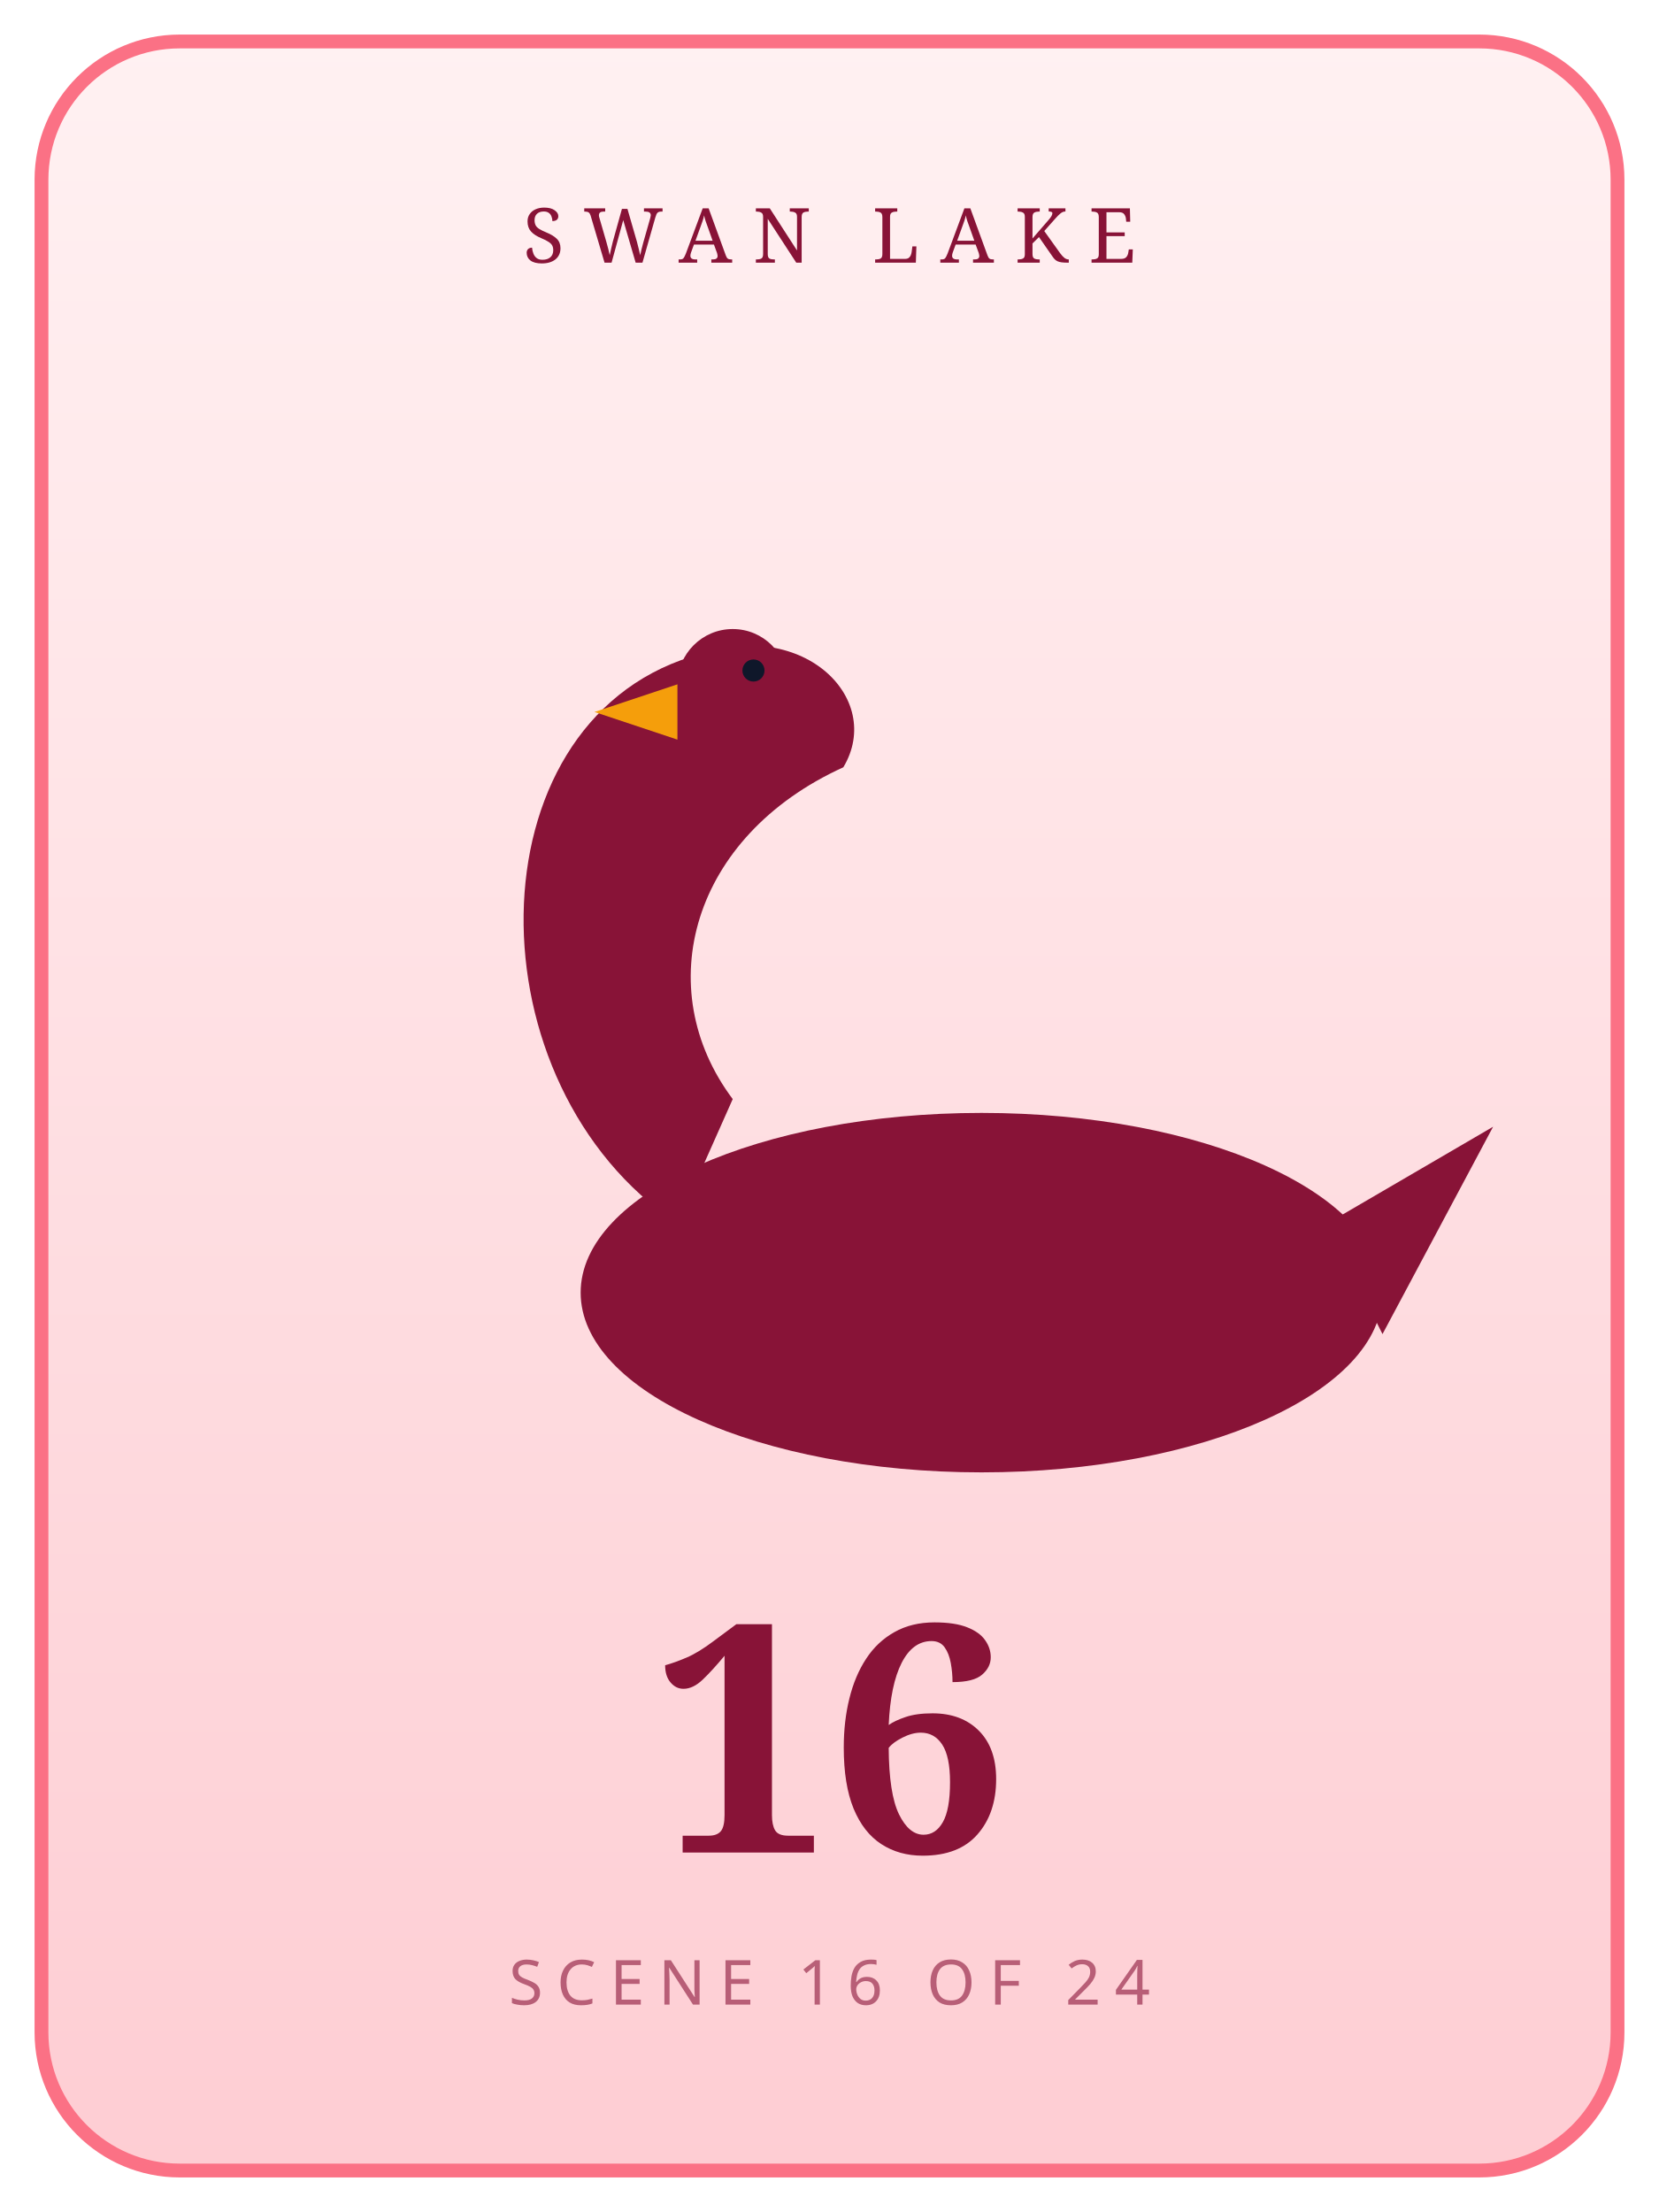
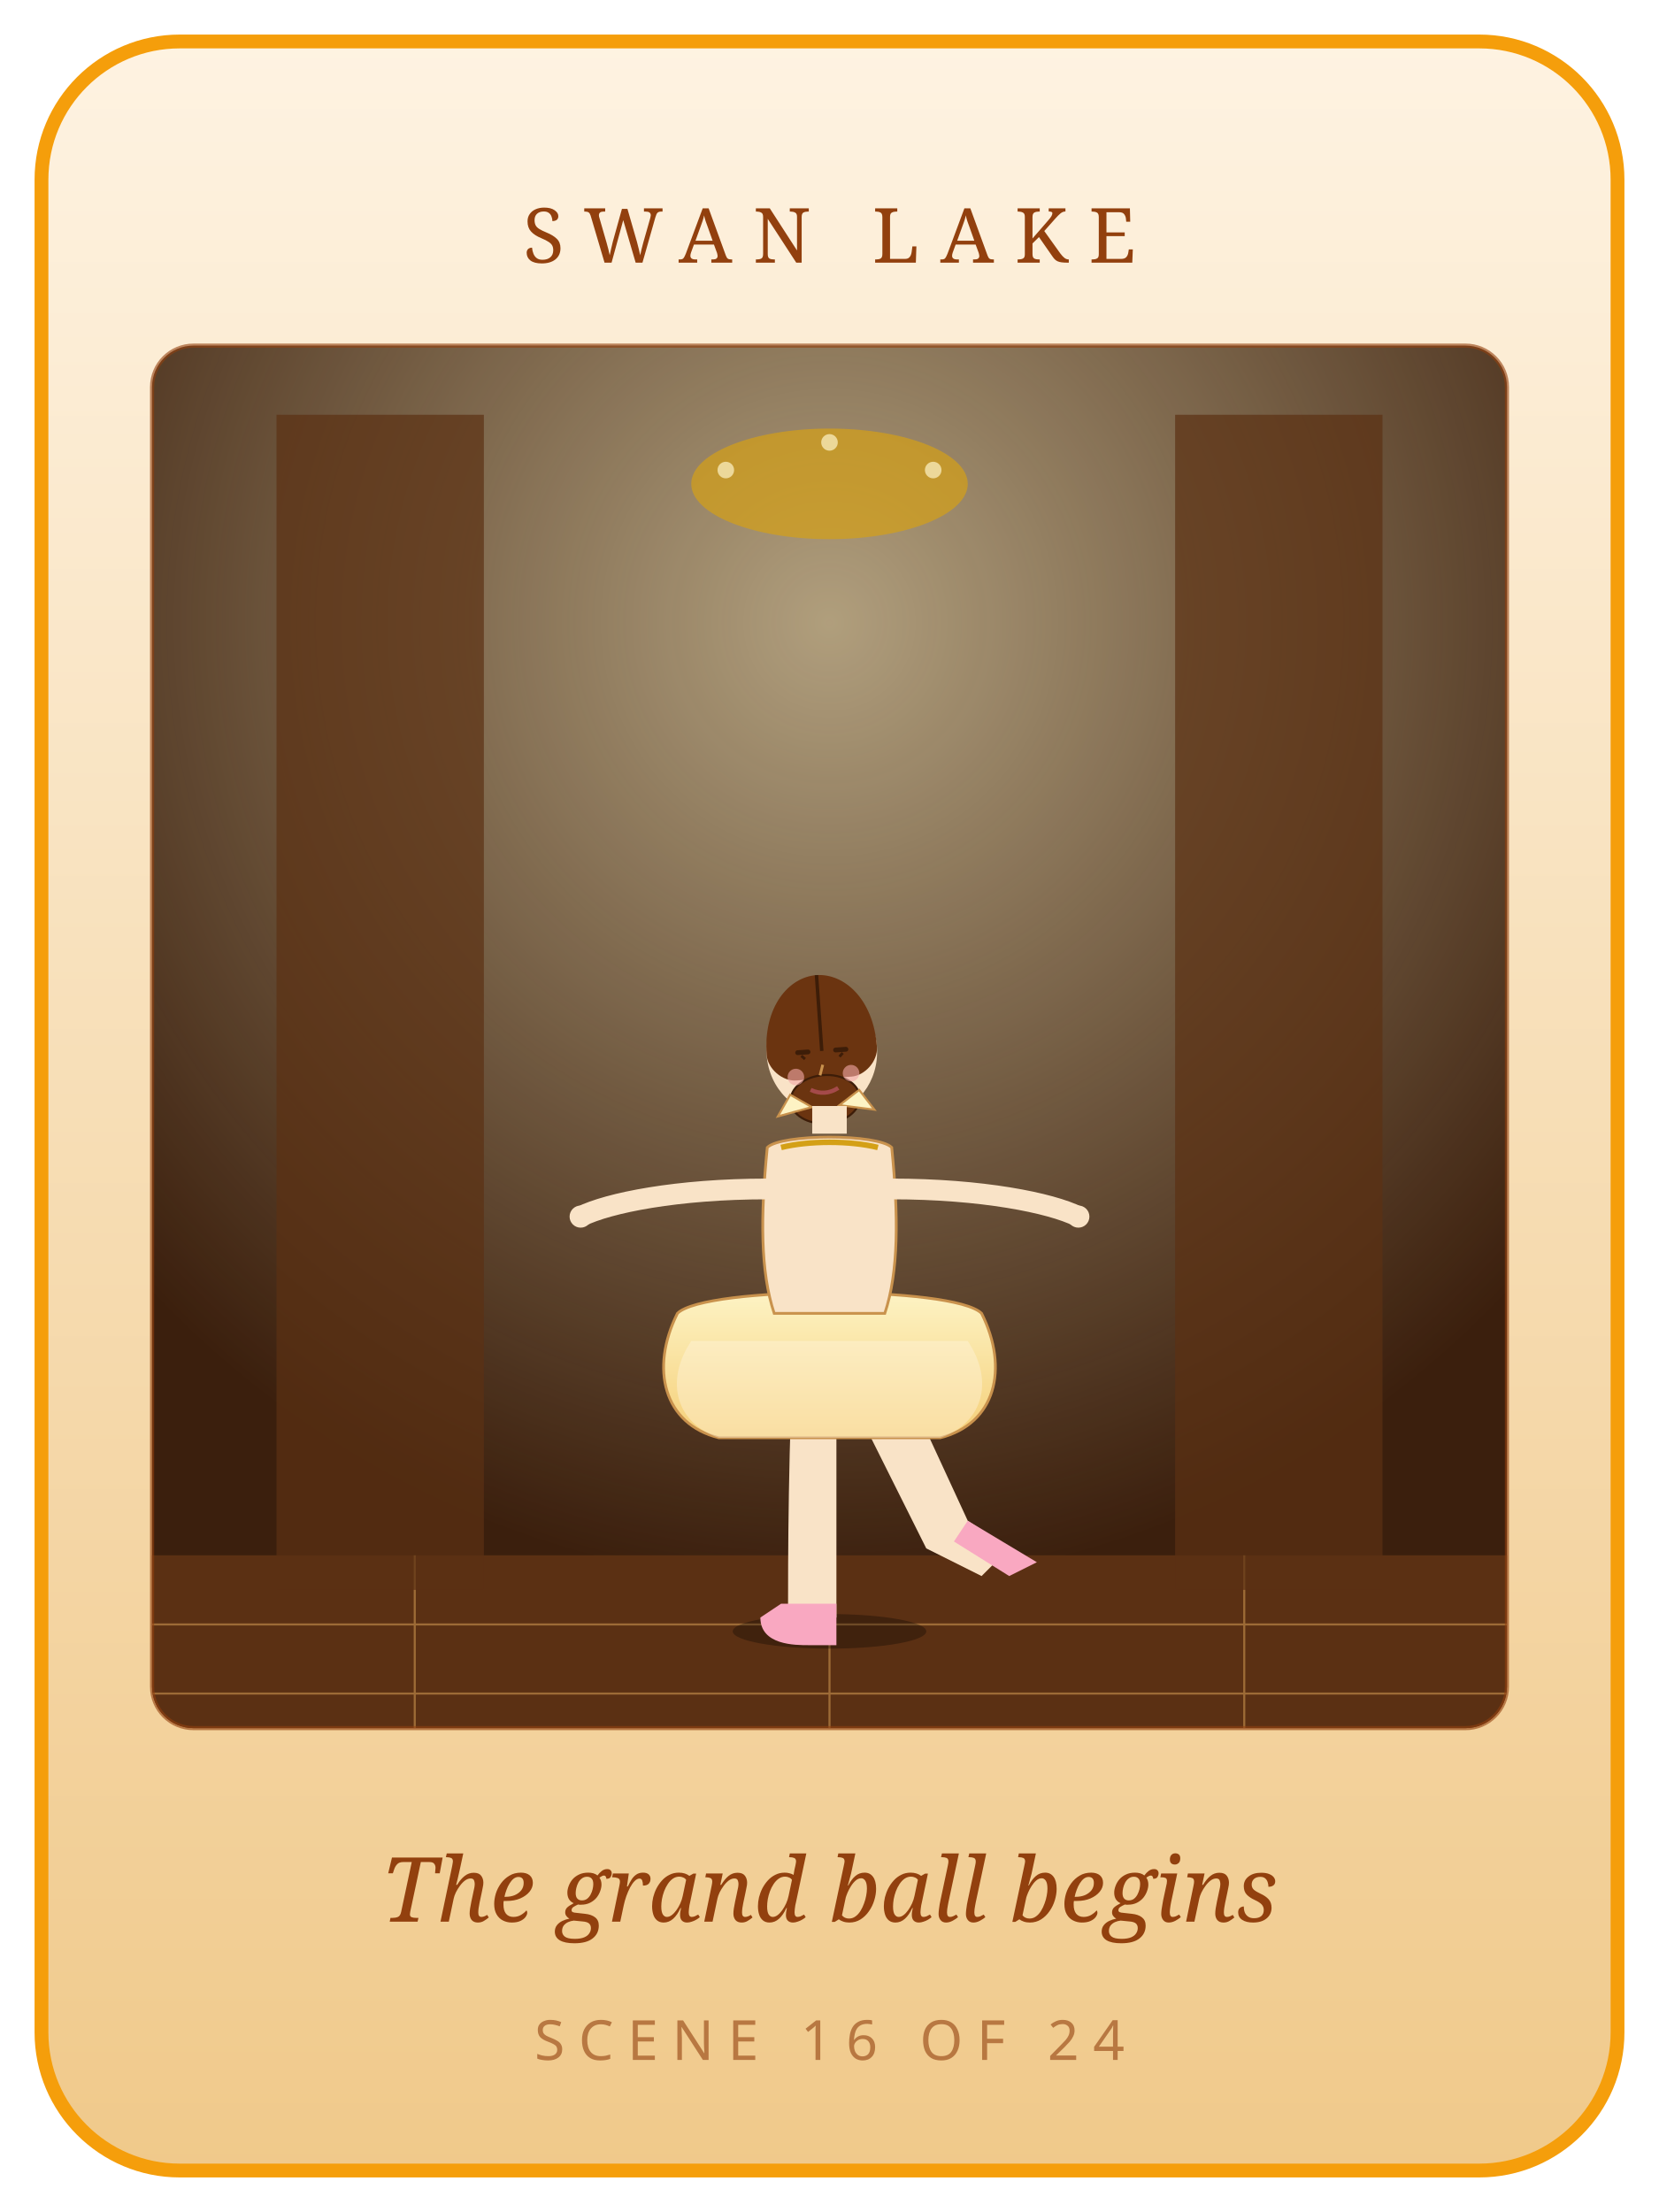
- <svg xmlns="http://www.w3.org/2000/svg" viewBox="0 0 240 320" width="240" height="320" role="img" aria-label="Swan Lake scene 16">
+ <svg xmlns="http://www.w3.org/2000/svg" viewBox="0 0 240 320" width="240" height="320" role="img" aria-label="Swan Lake scene 16 — The grand ball begins">
  <defs>
-     <linearGradient id="bg-16" x1="0" y1="0" x2="0" y2="1">
-       <stop offset="0%" stop-color="#fff1f2" />
-       <stop offset="100%" stop-color="#fecdd3" />
+     <linearGradient id="card-bg-16" x1="0" y1="0" x2="0" y2="1">
+       <stop offset="0%" stop-color="#fef3e2" />
+       <stop offset="100%" stop-color="#f0c98a" />
    </linearGradient>
+     <linearGradient id="tutu-16" x1="0" y1="0" x2="0" y2="1">
+       <stop offset="0%" stop-color="#fdf3c4" />
+       <stop offset="100%" stop-color="#f5cf78" />
+     </linearGradient>
+     <radialGradient id="light-16" cx="0.5" cy="0.2" r="0.7">
+       <stop offset="0%" stop-color="#fef3c7" stop-opacity="0.6" />
+       <stop offset="100%" stop-color="#fef3c7" stop-opacity="0" />
+     </radialGradient>
  </defs>
-   <rect x="6" y="6" width="228" height="308" rx="20" fill="url(#bg-16)" stroke="#fb7185" stroke-width="2" />
-   <text x="120" y="38" text-anchor="middle" font-family="Georgia, serif" font-size="11" letter-spacing="3" fill="#881337">SWAN LAKE</text>
-   <g transform="translate(120 165)" fill="#881337">
-     <ellipse cx="22" cy="22" rx="58" ry="26" />
-     <path d="M72 12 L96 -2 L80 28 Z" />
-     <path d="M-22 12 C-52 -8 -52 -60 -20 -70 C-4 -76 8 -64 2 -54 C-20 -44 -26 -22 -14 -6 Z" />
-     <circle cx="-14" cy="-66" r="8" />
-     <path d="M-22 -66 L-34 -62 L-22 -58 Z" fill="#f59e0b" />
-     <circle cx="-11" cy="-68" r="1.6" fill="#0f172a" />
+   <rect x="6" y="6" width="228" height="308" rx="20" fill="url(#card-bg-16)" stroke="#f59e0b" stroke-width="2" />
+   <text x="120" y="38" text-anchor="middle" font-family="Georgia, serif" font-size="11" letter-spacing="3" fill="#92400e">SWAN LAKE</text>
+   <clipPath id="stage-16">
+     <rect x="22" y="50" width="196" height="200" rx="6" />
+   </clipPath>
+   <g clip-path="url(#stage-16)">
+     <rect x="22" y="50" width="196" height="200" fill="#3b1f0d" />
+     <rect x="22" y="50" width="196" height="200" fill="url(#light-16)" />
+     <rect x="22" y="225" width="196" height="25" fill="#5b3013" />
+     <g stroke="#c9924d" stroke-width="0.3" opacity="0.6">
+       <path d="M22 235 L218 235" />
+       <path d="M22 245 L218 245" />
+       <line x1="60" y1="225" x2="60" y2="250" />
+       <line x1="120" y1="225" x2="120" y2="250" />
+       <line x1="180" y1="225" x2="180" y2="250" />
+     </g>
+     <g fill="#5b3013" opacity="0.7">
+       <rect x="40" y="60" width="30" height="170" />
+       <rect x="170" y="60" width="30" height="170" />
+     </g>
+     <g fill="#d4a017" opacity="0.7">
+       <ellipse cx="120" cy="70" rx="20" ry="8" />
+       <circle cx="105" cy="68" r="1.5" />
+       <circle cx="120" cy="64" r="1.5" />
+       <circle cx="135" cy="68" r="1.5" />
+     </g>
+     <g fill="#fef3c7" opacity="0.7">
+       <circle cx="105" cy="68" r="1.2" />
+       <circle cx="120" cy="64" r="1.2" />
+       <circle cx="135" cy="68" r="1.2" />
+     </g>
+     <g transform="translate(120 168)">
+       <ellipse cx="0" cy="68" rx="14" ry="2.5" fill="#000" fill-opacity="0.3" />
+       <path d="M-5 24 C-6 40 -6 58 -6 66 L1 66 L1 24 Z" fill="#f9e3c7" />
+       <path d="M1 24 L8 26 L20 52 L26 56 L22 60 L14 56 L4 36 Z" fill="#f9e3c7" />
+       <path d="M-10 66 C-10 70 -5 70 -3 70 L1 70 L1 64 L-7 64 Z" fill="#f9a8c1" />
+       <path d="M20 52 L30 58 L26 60 L18 55 Z" fill="#f9a8c1" />
+       <path d="M-22 22 C-26 30 -24 38 -16 40 L16 40 C24 38 26 30 22 22 C18 18 -18 18 -22 22 Z" fill="url(#tutu-16)" stroke="#c9924d" stroke-width="0.4" />
+       <path d="M-20 26 C-24 32 -22 38 -16 40 L16 40 C22 38 24 32 20 26" fill="#fff5e1" opacity="0.4" />
+       <path d="M-9 -2 C-10 8 -10 16 -8 22 L8 22 C10 16 10 8 9 -2 C7 -4 -7 -4 -9 -2 Z" fill="#f9e3c7" stroke="#c9924d" stroke-width="0.4" />
+       <path d="M-7 -2 C-3 -3 3 -3 7 -2" stroke="#d4a017" stroke-width="0.8" fill="none" />
+       <path d="M-9 4 C-22 4 -32 6 -36 8" stroke="#f9e3c7" stroke-width="3" fill="none" stroke-linecap="round" />
+       <path d="M9 4 C22 4 32 6 36 8" stroke="#f9e3c7" stroke-width="3" fill="none" stroke-linecap="round" />
+       <circle cx="-36" cy="8" r="1.6" fill="#f9e3c7" />
+       <circle cx="36" cy="8" r="1.6" fill="#f9e3c7" />
+       <g transform="rotate(-4)">
+         <ellipse cx="0" cy="-16" rx="8" ry="9" fill="#f9e3c7" />
+         <path d="M-8 -16 C-8 -23 -4 -27 0 -27 C4 -27 8 -23 8 -16 C8 -14 6 -12 4 -12 L-4 -12 C-6 -12 -8 -14 -8 -16 Z" fill="#6b3410" />
+         <path d="M0 -27 L0 -16" stroke="#3d1d08" stroke-width="0.5" />
+         <ellipse cx="0" cy="-9" rx="5" ry="3.5" fill="#6b3410" stroke="#3d1d08" stroke-width="0.3" />
+         <path d="M-5 -10 L-7 -7 L-2 -8 Z M5 -10 L7 -7 L2 -8 Z" fill="#fdf3c4" stroke="#c9924d" stroke-width="0.3" />
+         <path d="M-3.5 -16 L-2 -16 M2 -16 L3.5 -16" stroke="#3d1d08" stroke-width="0.7" stroke-linecap="round" />
+         <path d="M-3 -15.5 L-2.5 -15 M3 -15.5 L2.5 -15" stroke="#3d1d08" stroke-width="0.4" />
+         <path d="M0 -14 L-0.5 -12.5" stroke="#c9924d" stroke-width="0.4" fill="none" />
+         <path d="M-2 -10.5 Q0 -9.4 2 -10.5" stroke="#a44a4a" stroke-width="0.6" fill="none" />
+         <circle cx="-4" cy="-12.5" r="1.2" fill="#f4a8a8" opacity="0.6" />
+         <circle cx="4" cy="-12.5" r="1.2" fill="#f4a8a8" opacity="0.6" />
+       </g>
+       <path d="M-2.5 -4 L-2.5 -8 L2.5 -8 L2.5 -4 Z" fill="#f9e3c7" />
+     </g>
  </g>
-   <text x="120" y="268" text-anchor="middle" font-family="Georgia, serif" font-size="46" font-weight="700" fill="#881337">16</text>
-   <text x="120" y="290" text-anchor="middle" font-family="system-ui, sans-serif" font-size="9" letter-spacing="2" fill="#881337" opacity="0.6">SCENE 16 OF 24</text>
+   <rect x="22" y="50" width="196" height="200" rx="6" fill="none" stroke="#92400e" stroke-width="0.6" opacity="0.6" />
+   <text x="120" y="278" text-anchor="middle" font-family="Georgia, serif" font-size="13" font-style="italic" fill="#92400e">The grand ball begins</text>
+   <text x="120" y="298" text-anchor="middle" font-family="system-ui, sans-serif" font-size="8" letter-spacing="2" fill="#92400e" opacity="0.6">SCENE 16 OF 24</text>
</svg>
